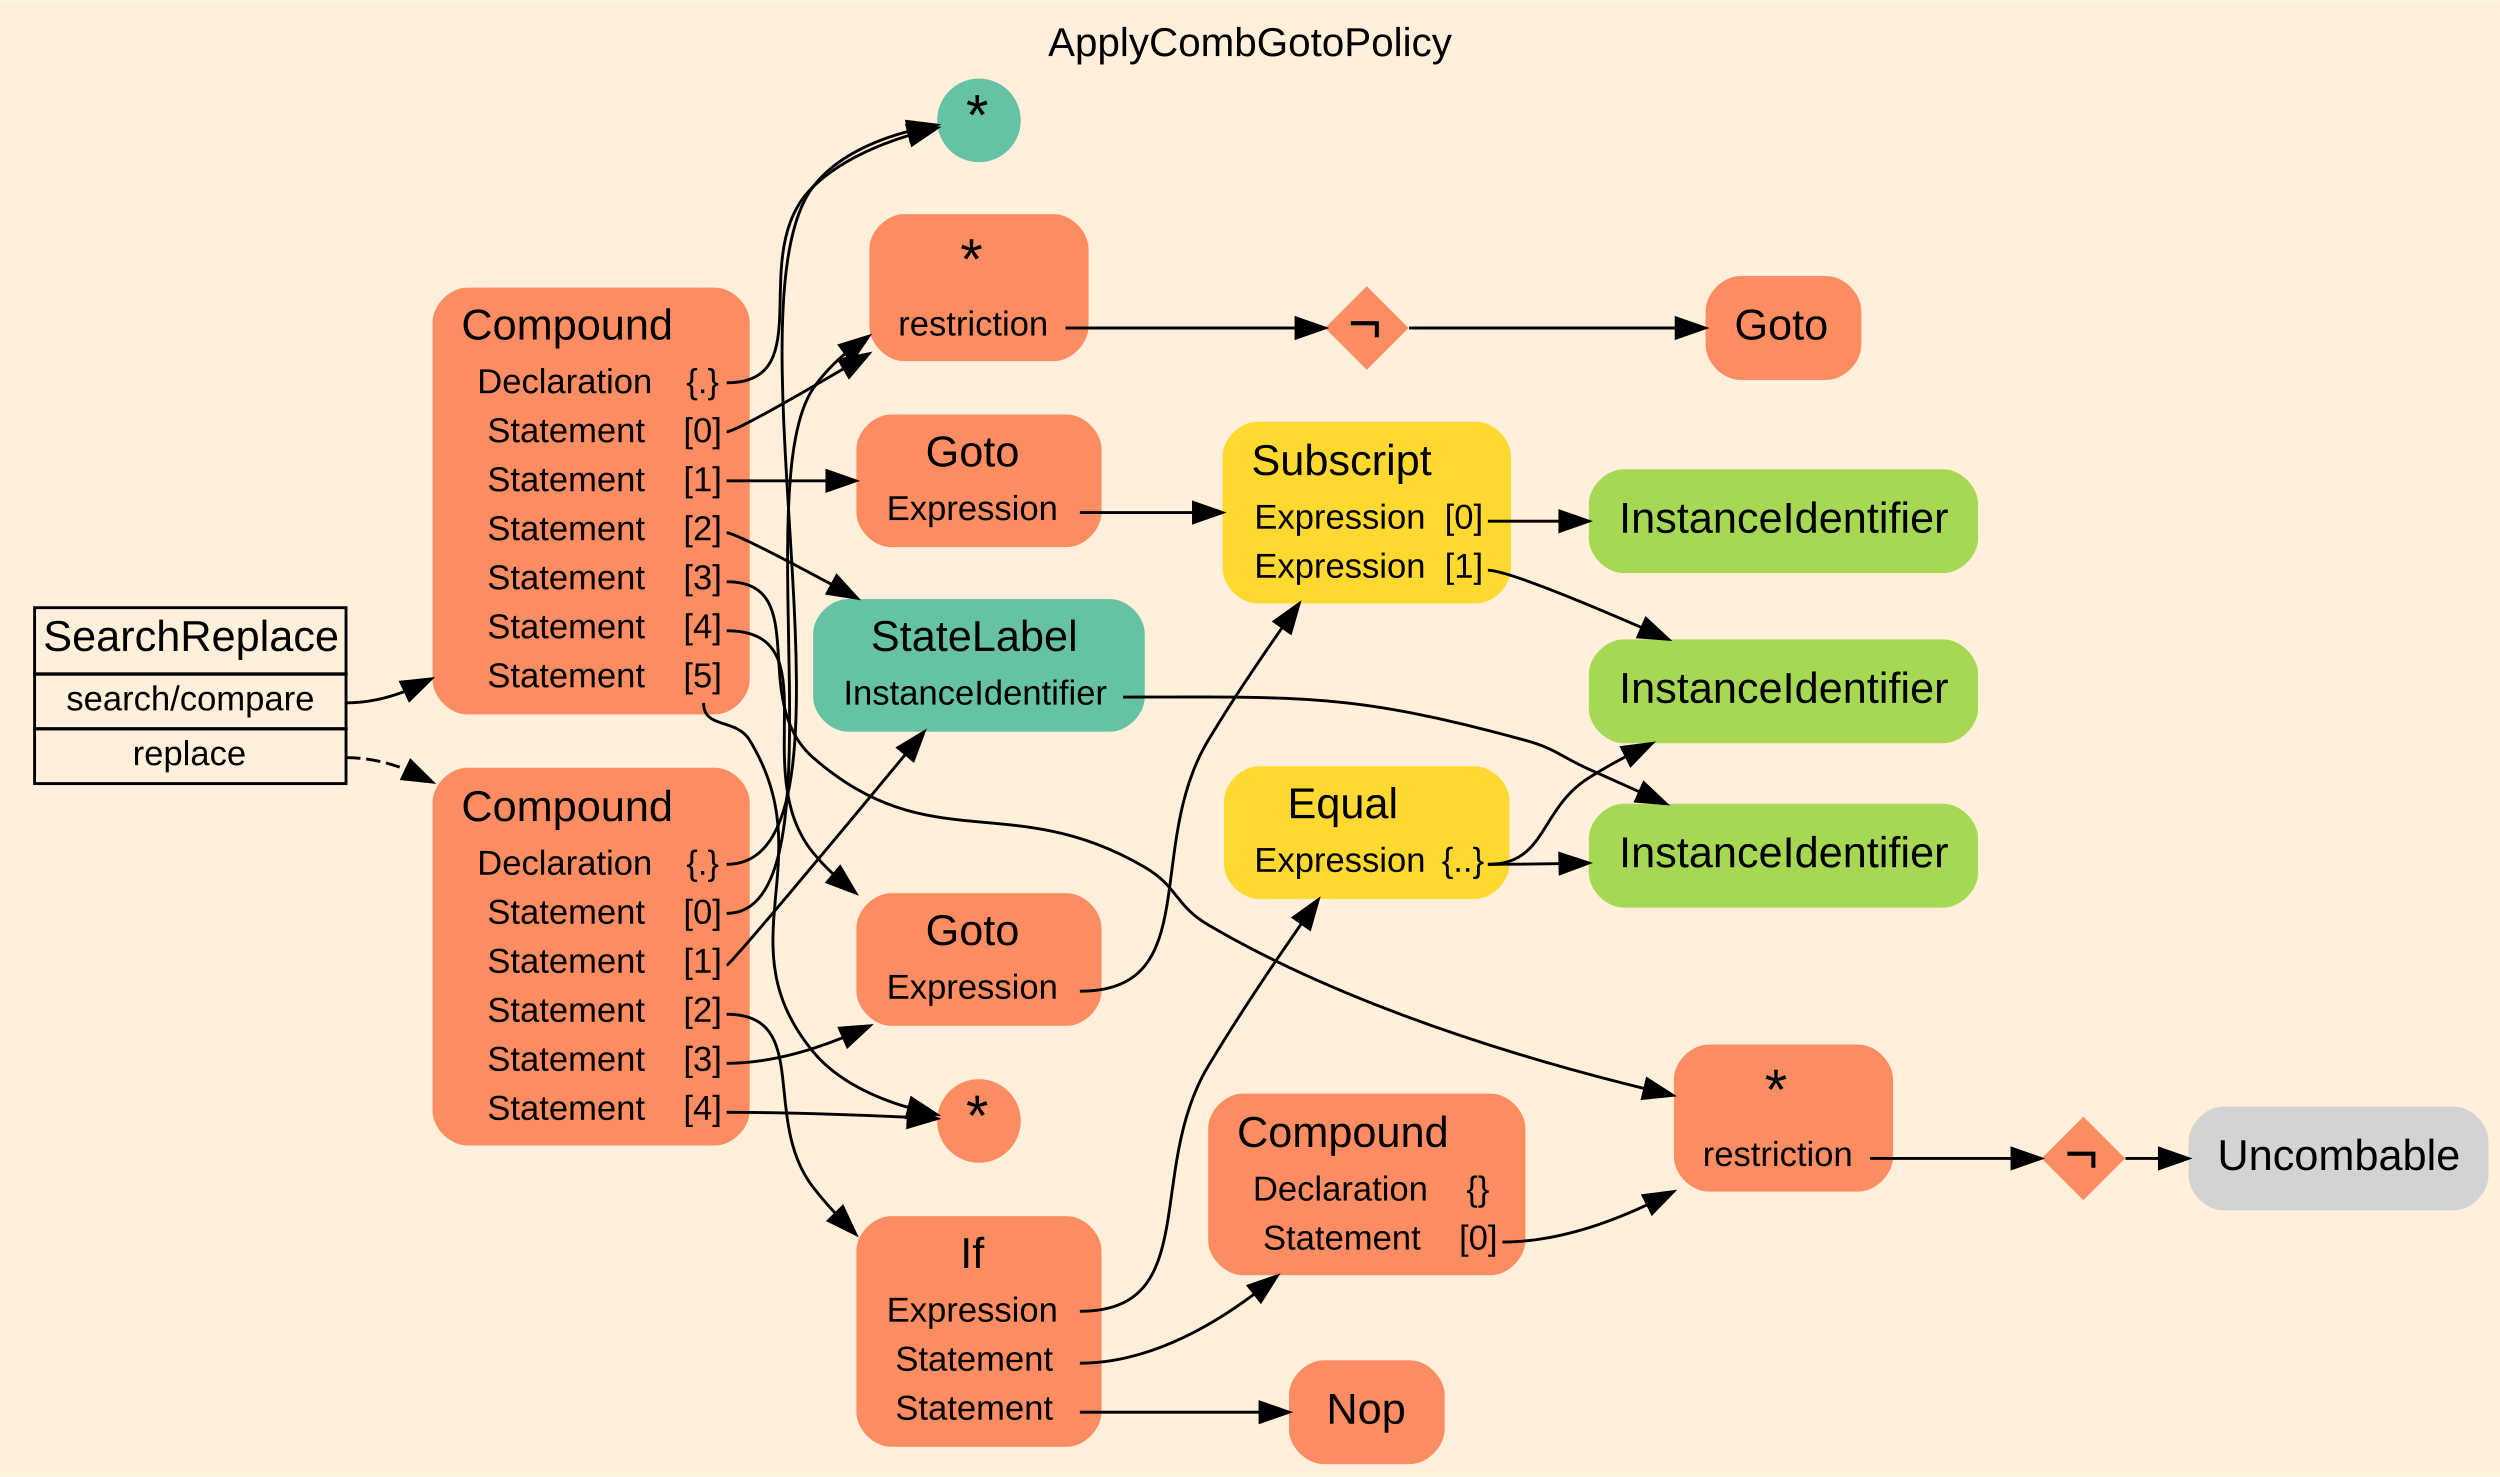
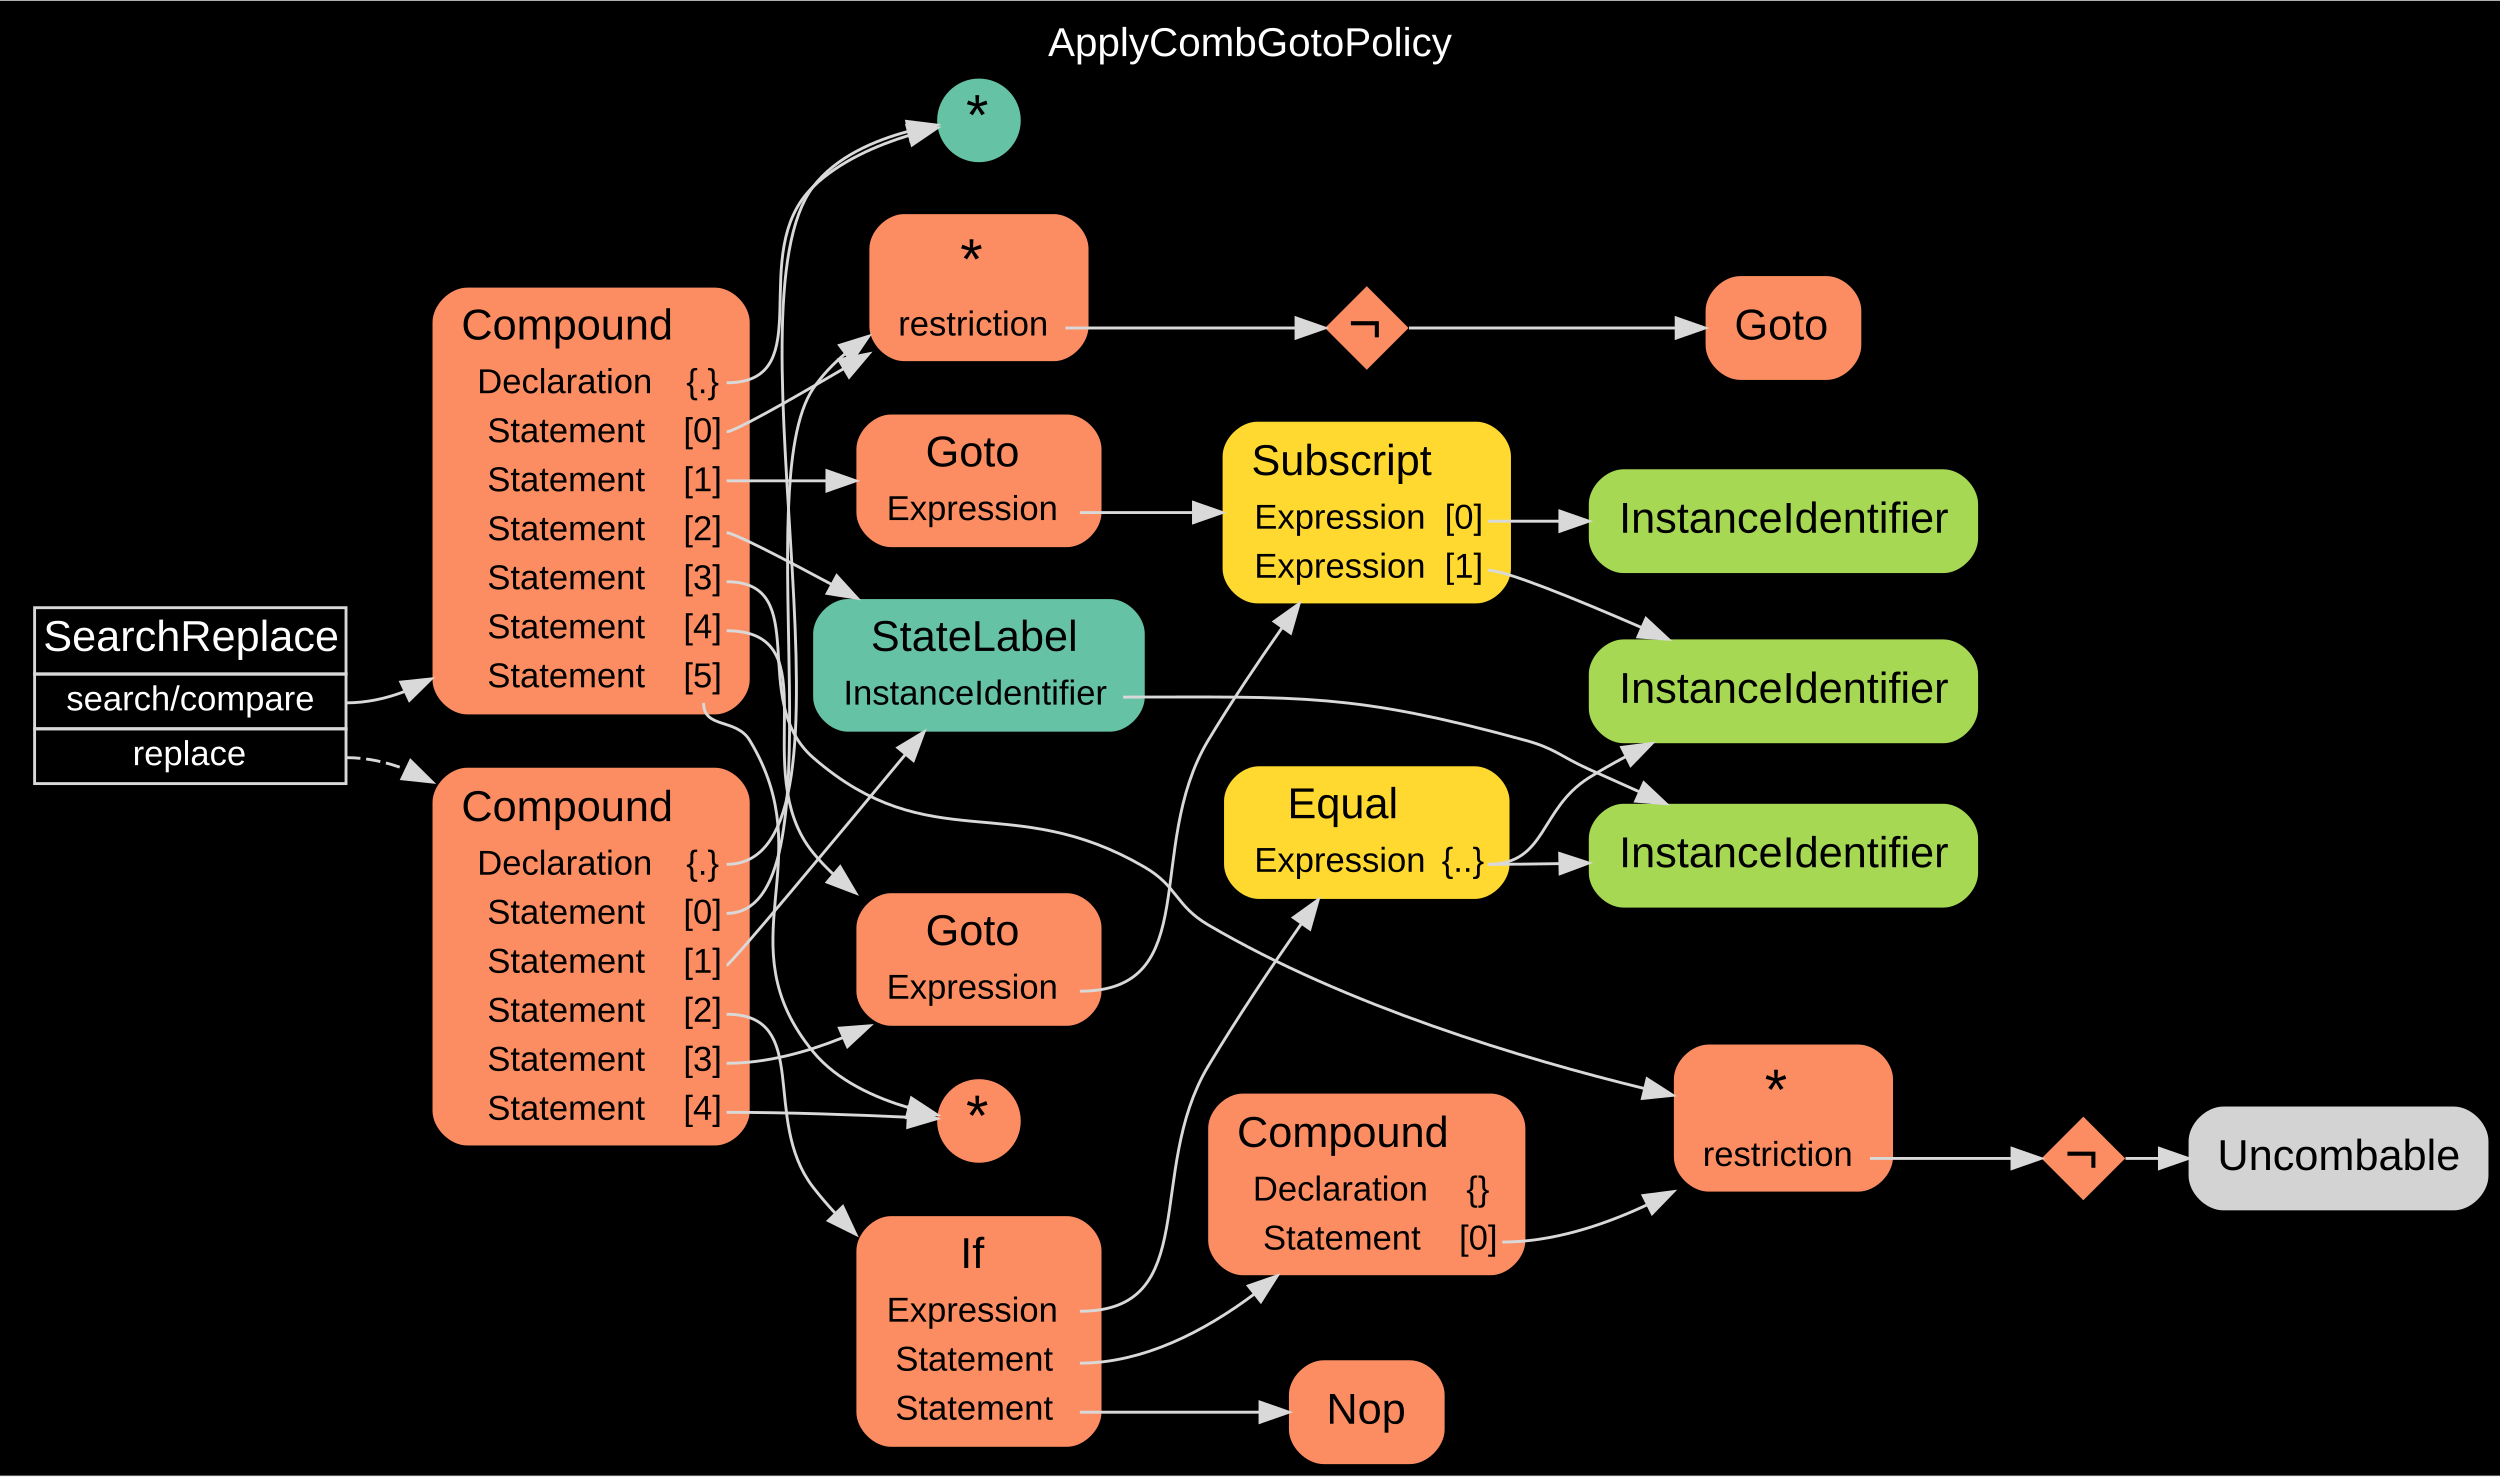
<svg xmlns="http://www.w3.org/2000/svg" width="867pt" height="512pt" viewBox="0.00 0.00 867.00 511.50">
  <g id="graph0" class="graph" transform="scale(1 1) rotate(0) translate(4 507.5)">
-     <polygon fill="#ffefdb" stroke="transparent" points="-4,4 -4,-507.5 863,-507.5 863,4 -4,4" />
-     <text text-anchor="middle" x="429.5" y="-488.3" font-family="Arial" font-size="14.00" fill="#000000">ApplyCombGotoPolicy</text>
+     <polygon fill="#000000" stroke="transparent" points="-4,4 -4,-507.5 863,-507.5 863,4 -4,4" />
+     <text text-anchor="middle" x="429.5" y="-488.3" font-family="Arial" font-size="14.00" fill="#ffffff">ApplyCombGotoPolicy</text>
    <g id="node1" class="node">
-       <polygon fill="#ffefdb" stroke="transparent" points="124,-301.5 0,-301.5 0,-232.5 124,-232.5 124,-301.5" />
-       <polygon fill="none" stroke="#000000" points="8,-274 8,-297 116,-297 116,-274 8,-274" />
-       <text text-anchor="start" x="11" y="-282" font-family="Arial" font-size="15.00" fill="#000000">SearchReplace</text>
-       <polygon fill="none" stroke="#000000" points="8,-255 8,-274 116,-274 116,-255 8,-255" />
-       <text text-anchor="start" x="19" y="-261.4" font-family="Arial" font-size="12.00" fill="#000000">search/compare</text>
-       <polygon fill="none" stroke="#000000" points="8,-236 8,-255 116,-255 116,-236 8,-236" />
-       <text text-anchor="start" x="42" y="-242.4" font-family="Arial" font-size="12.00" fill="#000000">replace</text>
+       <polygon fill="#000000" stroke="transparent" points="124,-301.5 0,-301.5 0,-232.5 124,-232.5 124,-301.5" />
+       <polygon fill="none" stroke="#d9d9d9" points="8,-274 8,-297 116,-297 116,-274 8,-274" />
+       <text text-anchor="start" x="11" y="-282" font-family="Arial" font-size="15.00" fill="#ffffff">SearchReplace</text>
+       <polygon fill="none" stroke="#d9d9d9" points="8,-255 8,-274 116,-274 116,-255 8,-255" />
+       <text text-anchor="start" x="19" y="-261.4" font-family="Arial" font-size="12.00" fill="#ffffff">search/compare</text>
+       <polygon fill="none" stroke="#d9d9d9" points="8,-236 8,-255 116,-255 116,-236 8,-236" />
+       <text text-anchor="start" x="42" y="-242.4" font-family="Arial" font-size="12.00" fill="#ffffff">replace</text>
    </g>
    <g id="node2" class="node">
      <path fill="#fc8d62" stroke="transparent" d="M244,-408C244,-408 158,-408 158,-408 152,-408 146,-402 146,-396 146,-396 146,-272 146,-272 146,-266 152,-260 158,-260 158,-260 244,-260 244,-260 250,-260 256,-266 256,-272 256,-272 256,-396 256,-396 256,-402 250,-408 244,-408" />
      <text text-anchor="start" x="156" y="-390" font-family="Arial" font-size="15.00" fill="#000000">Compound</text>
      <text text-anchor="start" x="161.5" y="-371.4" font-family="Arial" font-size="12.00" fill="#000000">Declaration</text>
      <text text-anchor="start" x="234" y="-371.4" font-family="Arial" font-size="12.00" fill="#000000">{.}</text>
      <text text-anchor="start" x="165" y="-354.4" font-family="Arial" font-size="12.00" fill="#000000">Statement</text>
      <text text-anchor="start" x="233" y="-354.4" font-family="Arial" font-size="12.00" fill="#000000">[0]</text>
      <text text-anchor="start" x="165" y="-337.4" font-family="Arial" font-size="12.00" fill="#000000">Statement</text>
      <text text-anchor="start" x="233" y="-337.4" font-family="Arial" font-size="12.00" fill="#000000">[1]</text>
      <text text-anchor="start" x="165" y="-320.4" font-family="Arial" font-size="12.00" fill="#000000">Statement</text>
      <text text-anchor="start" x="233" y="-320.4" font-family="Arial" font-size="12.00" fill="#000000">[2]</text>
      <text text-anchor="start" x="165" y="-303.4" font-family="Arial" font-size="12.00" fill="#000000">Statement</text>
      <text text-anchor="start" x="233" y="-303.4" font-family="Arial" font-size="12.00" fill="#000000">[3]</text>
      <text text-anchor="start" x="165" y="-286.4" font-family="Arial" font-size="12.00" fill="#000000">Statement</text>
      <text text-anchor="start" x="233" y="-286.4" font-family="Arial" font-size="12.00" fill="#000000">[4]</text>
      <text text-anchor="start" x="165" y="-269.4" font-family="Arial" font-size="12.00" fill="#000000">Statement</text>
      <text text-anchor="start" x="233" y="-269.4" font-family="Arial" font-size="12.00" fill="#000000">[5]</text>
    </g>
    <g id="edge1" class="edge">
-       <path fill="none" stroke="#000000" d="M116,-264C123.064,-264 129.86,-265.459 136.318,-267.955" />
-       <polygon fill="#000000" stroke="#000000" points="134.993,-271.199 145.53,-272.305 137.982,-264.87 134.993,-271.199" />
+       <path fill="none" stroke="#d9d9d9" d="M116,-264C123.064,-264 129.86,-265.459 136.318,-267.955" />
+       <polygon fill="#d9d9d9" stroke="#d9d9d9" points="134.993,-271.199 145.53,-272.305 137.982,-264.87 134.993,-271.199" />
    </g>
    <g id="node18" class="node">
      <path fill="#fc8d62" stroke="transparent" d="M244,-241.5C244,-241.5 158,-241.5 158,-241.5 152,-241.5 146,-235.5 146,-229.5 146,-229.5 146,-122.5 146,-122.5 146,-116.5 152,-110.5 158,-110.5 158,-110.5 244,-110.5 244,-110.5 250,-110.5 256,-116.5 256,-122.5 256,-122.5 256,-229.5 256,-229.5 256,-235.5 250,-241.5 244,-241.5" />
      <text text-anchor="start" x="156" y="-223" font-family="Arial" font-size="15.00" fill="#000000">Compound</text>
      <text text-anchor="start" x="161.5" y="-204.4" font-family="Arial" font-size="12.00" fill="#000000">Declaration</text>
      <text text-anchor="start" x="234" y="-204.4" font-family="Arial" font-size="12.00" fill="#000000">{.}</text>
      <text text-anchor="start" x="165" y="-187.4" font-family="Arial" font-size="12.00" fill="#000000">Statement</text>
      <text text-anchor="start" x="233" y="-187.4" font-family="Arial" font-size="12.00" fill="#000000">[0]</text>
      <text text-anchor="start" x="165" y="-170.4" font-family="Arial" font-size="12.00" fill="#000000">Statement</text>
      <text text-anchor="start" x="233" y="-170.4" font-family="Arial" font-size="12.00" fill="#000000">[1]</text>
      <text text-anchor="start" x="165" y="-153.4" font-family="Arial" font-size="12.00" fill="#000000">Statement</text>
      <text text-anchor="start" x="233" y="-153.4" font-family="Arial" font-size="12.00" fill="#000000">[2]</text>
      <text text-anchor="start" x="165" y="-136.4" font-family="Arial" font-size="12.00" fill="#000000">Statement</text>
      <text text-anchor="start" x="233" y="-136.4" font-family="Arial" font-size="12.00" fill="#000000">[3]</text>
      <text text-anchor="start" x="165" y="-119.4" font-family="Arial" font-size="12.00" fill="#000000">Statement</text>
      <text text-anchor="start" x="233" y="-119.4" font-family="Arial" font-size="12.00" fill="#000000">[4]</text>
    </g>
    <g id="edge2" class="edge">
-       <path fill="none" stroke="#000000" stroke-dasharray="5,2" d="M116,-245C123.151,-245 130.037,-243.51 136.58,-240.967" />
-       <polygon fill="#000000" stroke="#000000" points="138.378,-243.988 145.912,-236.539 135.377,-237.663 138.378,-243.988" />
+       <path fill="none" stroke="#d9d9d9" stroke-dasharray="5,2" d="M116,-245C123.151,-245 130.037,-243.51 136.58,-240.967" />
+       <polygon fill="#d9d9d9" stroke="#d9d9d9" points="138.378,-243.988 145.912,-236.539 135.377,-237.663 138.378,-243.988" />
    </g>
    <g id="node3" class="node">
      <ellipse fill="#66c2a5" stroke="#000000" stroke-width="0" cx="335.5" cy="-466" rx="14.5" ry="14.5" />
      <text text-anchor="start" x="331" y="-461" font-family="Arial" font-size="20.00" fill="#000000">*</text>
    </g>
    <g id="edge3" class="edge">
-       <path fill="none" stroke="#000000" d="M248,-375C281.033,-375 254.237,-420.055 278,-443 287.119,-451.806 300.036,-457.379 311.317,-460.829" />
-       <polygon fill="#000000" stroke="#000000" points="310.497,-464.233 321.062,-463.433 312.304,-457.47 310.497,-464.233" />
+       <path fill="none" stroke="#d9d9d9" d="M248,-375C281.033,-375 254.237,-420.055 278,-443 287.119,-451.806 300.036,-457.379 311.317,-460.829" />
+       <polygon fill="#d9d9d9" stroke="#d9d9d9" points="310.497,-464.233 321.062,-463.433 312.304,-457.47 310.497,-464.233" />
    </g>
    <g id="node4" class="node">
      <path fill="#fc8d62" stroke="transparent" d="M361.5,-433.5C361.5,-433.5 309.5,-433.5 309.5,-433.5 303.5,-433.5 297.5,-427.5 297.5,-421.5 297.5,-421.5 297.5,-394.5 297.5,-394.5 297.5,-388.5 303.5,-382.5 309.5,-382.5 309.5,-382.5 361.5,-382.5 361.5,-382.5 367.5,-382.5 373.5,-388.5 373.5,-394.5 373.5,-394.5 373.5,-421.5 373.5,-421.5 373.5,-427.5 367.5,-433.5 361.5,-433.5" />
      <text text-anchor="start" x="329" y="-411" font-family="Arial" font-size="20.00" fill="#000000">*</text>
      <text text-anchor="start" x="307.5" y="-391.4" font-family="Arial" font-size="12.00" fill="#000000">restriction</text>
    </g>
    <g id="edge4" class="edge">
-       <path fill="none" stroke="#000000" d="M248,-358C250.572,-358 269.245,-368.551 288.684,-379.959" />
-       <polygon fill="#000000" stroke="#000000" points="286.922,-382.984 297.314,-385.049 290.478,-376.954 286.922,-382.984" />
+       <path fill="none" stroke="#d9d9d9" d="M248,-358C250.572,-358 269.245,-368.551 288.684,-379.959" />
+       <polygon fill="#d9d9d9" stroke="#d9d9d9" points="286.922,-382.984 297.314,-385.049 290.478,-376.954 286.922,-382.984" />
    </g>
    <g id="node7" class="node">
      <path fill="#fc8d62" stroke="transparent" d="M366,-364C366,-364 305,-364 305,-364 299,-364 293,-358 293,-352 293,-352 293,-330 293,-330 293,-324 299,-318 305,-318 305,-318 366,-318 366,-318 372,-318 378,-324 378,-330 378,-330 378,-352 378,-352 378,-358 372,-364 366,-364" />
      <text text-anchor="start" x="317" y="-346" font-family="Arial" font-size="15.00" fill="#000000">Goto</text>
      <text text-anchor="start" x="303.5" y="-327.4" font-family="Arial" font-size="12.00" fill="#000000">Expression</text>
    </g>
    <g id="edge5" class="edge">
-       <path fill="none" stroke="#000000" d="M248,-341C259.165,-341 271.132,-341 282.52,-341" />
-       <polygon fill="#000000" stroke="#000000" points="282.775,-344.5 292.775,-341 282.775,-337.5 282.775,-344.5" />
+       <path fill="none" stroke="#d9d9d9" d="M248,-341C259.165,-341 271.132,-341 282.52,-341" />
+       <polygon fill="#d9d9d9" stroke="#d9d9d9" points="282.775,-344.5 292.775,-341 282.775,-337.5 282.775,-344.5" />
    </g>
    <g id="node11" class="node">
      <path fill="#66c2a5" stroke="transparent" d="M381,-300C381,-300 290,-300 290,-300 284,-300 278,-294 278,-288 278,-288 278,-266 278,-266 278,-260 284,-254 290,-254 290,-254 381,-254 381,-254 387,-254 393,-260 393,-266 393,-266 393,-288 393,-288 393,-294 387,-300 381,-300" />
      <text text-anchor="start" x="298" y="-282" font-family="Arial" font-size="15.00" fill="#000000">StateLabel</text>
      <text text-anchor="start" x="288.5" y="-263.4" font-family="Arial" font-size="12.00" fill="#000000">InstanceIdentifier</text>
    </g>
    <g id="edge6" class="edge">
-       <path fill="none" stroke="#000000" d="M248,-323C250.341,-323 266.59,-314.639 284.462,-305.046" />
-       <polygon fill="#000000" stroke="#000000" points="286.175,-308.099 293.313,-300.269 282.85,-301.939 286.175,-308.099" />
+       <path fill="none" stroke="#d9d9d9" d="M248,-323C250.341,-323 266.59,-314.639 284.462,-305.046" />
+       <polygon fill="#d9d9d9" stroke="#d9d9d9" points="286.175,-308.099 293.313,-300.269 282.85,-301.939 286.175,-308.099" />
    </g>
    <g id="node13" class="node">
      <path fill="#fc8d62" stroke="transparent" d="M640.5,-145.5C640.5,-145.5 588.5,-145.5 588.5,-145.5 582.5,-145.5 576.5,-139.5 576.5,-133.5 576.5,-133.5 576.5,-106.5 576.5,-106.5 576.5,-100.5 582.5,-94.5 588.5,-94.5 588.5,-94.5 640.5,-94.5 640.5,-94.5 646.5,-94.5 652.5,-100.5 652.5,-106.5 652.5,-106.5 652.5,-133.5 652.5,-133.5 652.5,-139.5 646.5,-145.5 640.5,-145.5" />
      <text text-anchor="start" x="608" y="-123" font-family="Arial" font-size="20.00" fill="#000000">*</text>
      <text text-anchor="start" x="586.5" y="-103.4" font-family="Arial" font-size="12.00" fill="#000000">restriction</text>
    </g>
    <g id="edge7" class="edge">
-       <path fill="none" stroke="#000000" d="M248,-306C278.212,-306 255.215,-264.841 278,-245 318.595,-209.65 346.514,-234.142 393,-207 404.411,-200.337 403.605,-193.691 415,-187 462.881,-158.887 524.218,-140.541 566.162,-130.273" />
-       <polygon fill="#000000" stroke="#000000" points="567.209,-133.621 576.124,-127.897 565.584,-126.812 567.209,-133.621" />
+       <path fill="none" stroke="#d9d9d9" d="M248,-306C278.212,-306 255.215,-264.841 278,-245 318.595,-209.65 346.514,-234.142 393,-207 404.411,-200.337 403.605,-193.691 415,-187 462.881,-158.887 524.218,-140.541 566.162,-130.273" />
+       <polygon fill="#d9d9d9" stroke="#d9d9d9" points="567.209,-133.621 576.124,-127.897 565.584,-126.812 567.209,-133.621" />
    </g>
    <g id="node16" class="node">
      <path fill="#fc8d62" stroke="transparent" d="M366,-198C366,-198 305,-198 305,-198 299,-198 293,-192 293,-186 293,-186 293,-164 293,-164 293,-158 299,-152 305,-152 305,-152 366,-152 366,-152 372,-152 378,-158 378,-164 378,-164 378,-186 378,-186 378,-192 372,-198 366,-198" />
      <text text-anchor="start" x="317" y="-180" font-family="Arial" font-size="15.00" fill="#000000">Goto</text>
      <text text-anchor="start" x="303.5" y="-161.4" font-family="Arial" font-size="12.00" fill="#000000">Expression</text>
    </g>
    <g id="edge8" class="edge">
-       <path fill="none" stroke="#000000" d="M248,-289C284.728,-289 254.756,-240.436 278,-212 280.104,-209.427 282.435,-206.973 284.919,-204.645" />
-       <polygon fill="#000000" stroke="#000000" points="287.365,-207.161 292.754,-198.039 282.853,-201.809 287.365,-207.161" />
+       <path fill="none" stroke="#d9d9d9" d="M248,-289C284.728,-289 254.756,-240.436 278,-212 280.104,-209.427 282.435,-206.973 284.919,-204.645" />
+       <polygon fill="#d9d9d9" stroke="#d9d9d9" points="287.365,-207.161 292.754,-198.039 282.853,-201.809 287.365,-207.161" />
    </g>
    <g id="node17" class="node">
      <ellipse fill="#fc8d62" stroke="#000000" stroke-width="0" cx="335.5" cy="-119" rx="14.5" ry="14.5" />
      <text text-anchor="start" x="331" y="-114" font-family="Arial" font-size="20.00" fill="#000000">*</text>
    </g>
    <g id="edge9" class="edge">
-       <path fill="none" stroke="#000000" d="M240,-264C240,-254.838 251.252,-258.836 256,-251 281.383,-209.104 246.888,-180.837 278,-143 286.289,-132.919 299.538,-127.009 311.229,-123.578" />
-       <polygon fill="#000000" stroke="#000000" points="312.082,-126.973 320.939,-121.159 310.39,-120.18 312.082,-126.973" />
+       <path fill="none" stroke="#d9d9d9" d="M240,-264C240,-254.838 251.252,-258.836 256,-251 281.383,-209.104 246.888,-180.837 278,-143 286.289,-132.919 299.538,-127.009 311.229,-123.578" />
+       <polygon fill="#d9d9d9" stroke="#d9d9d9" points="312.082,-126.973 320.939,-121.159 310.39,-120.18 312.082,-126.973" />
    </g>
    <g id="node5" class="node">
      <polygon fill="#fc8d62" stroke="#000000" stroke-width="0" points="470,-408.5 455.5,-394 470,-379.5 484.5,-394 470,-408.5" />
      <text text-anchor="start" x="463.5" y="-389" font-family="Arial" font-size="20.00" fill="#000000">¬</text>
    </g>
    <g id="edge10" class="edge">
-       <path fill="none" stroke="#000000" d="M365.5,-394C392.845,-394 424.216,-394 445.392,-394" />
-       <polygon fill="#000000" stroke="#000000" points="445.461,-397.5 455.461,-394 445.461,-390.5 445.461,-397.5" />
+       <path fill="none" stroke="#d9d9d9" d="M365.5,-394C392.845,-394 424.216,-394 445.392,-394" />
+       <polygon fill="#d9d9d9" stroke="#d9d9d9" points="445.461,-397.5 455.461,-394 445.461,-390.5 445.461,-397.5" />
    </g>
    <g id="node6" class="node">
      <path fill="#fc8d62" stroke="transparent" d="M629.5,-412C629.5,-412 599.5,-412 599.5,-412 593.5,-412 587.5,-406 587.5,-400 587.5,-400 587.5,-388 587.5,-388 587.5,-382 593.5,-376 599.5,-376 599.5,-376 629.5,-376 629.5,-376 635.5,-376 641.5,-382 641.5,-388 641.5,-388 641.5,-400 641.5,-400 641.5,-406 635.5,-412 629.5,-412" />
      <text text-anchor="start" x="597.5" y="-390" font-family="Arial" font-size="15.00" fill="#000000">Goto</text>
    </g>
    <g id="edge11" class="edge">
-       <path fill="none" stroke="#000000" d="M484.651,-394C506.152,-394 546.966,-394 577.12,-394" />
-       <polygon fill="#000000" stroke="#000000" points="577.292,-397.5 587.292,-394 577.292,-390.5 577.292,-397.5" />
+       <path fill="none" stroke="#d9d9d9" d="M484.651,-394C506.152,-394 546.966,-394 577.12,-394" />
+       <polygon fill="#d9d9d9" stroke="#d9d9d9" points="577.292,-397.5 587.292,-394 577.292,-390.5 577.292,-397.5" />
    </g>
    <g id="node8" class="node">
      <path fill="#ffd92f" stroke="transparent" d="M508,-361.5C508,-361.5 432,-361.5 432,-361.5 426,-361.5 420,-355.5 420,-349.5 420,-349.5 420,-310.5 420,-310.5 420,-304.5 426,-298.5 432,-298.5 432,-298.5 508,-298.5 508,-298.5 514,-298.5 520,-304.5 520,-310.5 520,-310.5 520,-349.5 520,-349.5 520,-355.5 514,-361.5 508,-361.5" />
      <text text-anchor="start" x="430" y="-343" font-family="Arial" font-size="15.00" fill="#000000">Subscript</text>
      <text text-anchor="start" x="431" y="-324.4" font-family="Arial" font-size="12.00" fill="#000000">Expression</text>
      <text text-anchor="start" x="497" y="-324.4" font-family="Arial" font-size="12.00" fill="#000000">[0]</text>
      <text text-anchor="start" x="431" y="-307.4" font-family="Arial" font-size="12.00" fill="#000000">Expression</text>
      <text text-anchor="start" x="497" y="-307.4" font-family="Arial" font-size="12.00" fill="#000000">[1]</text>
    </g>
    <g id="edge12" class="edge">
-       <path fill="none" stroke="#000000" d="M370.5,-330C383.176,-330 396.761,-330 409.692,-330" />
-       <polygon fill="#000000" stroke="#000000" points="409.892,-333.5 419.892,-330 409.892,-326.5 409.892,-333.5" />
+       <path fill="none" stroke="#d9d9d9" d="M370.5,-330C383.176,-330 396.761,-330 409.692,-330" />
+       <polygon fill="#d9d9d9" stroke="#d9d9d9" points="409.892,-333.5 419.892,-330 409.892,-326.5 409.892,-333.5" />
    </g>
    <g id="node9" class="node">
      <path fill="#a6d854" stroke="transparent" d="M670,-345C670,-345 559,-345 559,-345 553,-345 547,-339 547,-333 547,-333 547,-321 547,-321 547,-315 553,-309 559,-309 559,-309 670,-309 670,-309 676,-309 682,-315 682,-321 682,-321 682,-333 682,-333 682,-339 676,-345 670,-345" />
      <text text-anchor="start" x="557.5" y="-323" font-family="Arial" font-size="15.00" fill="#000000">InstanceIdentifier</text>
    </g>
    <g id="edge13" class="edge">
-       <path fill="none" stroke="#000000" d="M512,-327C520.034,-327 528.421,-327 536.788,-327" />
-       <polygon fill="#000000" stroke="#000000" points="536.959,-330.5 546.959,-327 536.959,-323.5 536.959,-330.5" />
+       <path fill="none" stroke="#d9d9d9" d="M512,-327C520.034,-327 528.421,-327 536.788,-327" />
+       <polygon fill="#d9d9d9" stroke="#d9d9d9" points="536.959,-330.5 546.959,-327 536.959,-323.5 536.959,-330.5" />
    </g>
    <g id="node10" class="node">
      <path fill="#a6d854" stroke="transparent" d="M670,-286C670,-286 559,-286 559,-286 553,-286 547,-280 547,-274 547,-274 547,-262 547,-262 547,-256 553,-250 559,-250 559,-250 670,-250 670,-250 676,-250 682,-256 682,-262 682,-262 682,-274 682,-274 682,-280 676,-286 670,-286" />
      <text text-anchor="start" x="557.5" y="-264" font-family="Arial" font-size="15.00" fill="#000000">InstanceIdentifier</text>
    </g>
    <g id="edge14" class="edge">
-       <path fill="none" stroke="#000000" d="M512,-310C517.942,-310 542.038,-300.211 565.373,-290.084" />
-       <polygon fill="#000000" stroke="#000000" points="566.823,-293.27 574.582,-286.055 564.017,-286.857 566.823,-293.27" />
+       <path fill="none" stroke="#d9d9d9" d="M512,-310C517.942,-310 542.038,-300.211 565.373,-290.084" />
+       <polygon fill="#d9d9d9" stroke="#d9d9d9" points="566.823,-293.27 574.582,-286.055 564.017,-286.857 566.823,-293.27" />
    </g>
    <g id="node12" class="node">
      <path fill="#a6d854" stroke="transparent" d="M670,-229C670,-229 559,-229 559,-229 553,-229 547,-223 547,-217 547,-217 547,-205 547,-205 547,-199 553,-193 559,-193 559,-193 670,-193 670,-193 676,-193 682,-199 682,-205 682,-205 682,-217 682,-217 682,-223 676,-229 670,-229" />
      <text text-anchor="start" x="557.5" y="-207" font-family="Arial" font-size="15.00" fill="#000000">InstanceIdentifier</text>
    </g>
    <g id="edge15" class="edge">
-       <path fill="none" stroke="#000000" d="M385.5,-266C447.857,-266 464.85,-267.445 525,-251 535.36,-248.168 537.204,-245.403 547,-241 552.68,-238.447 558.634,-235.783 564.554,-233.142" />
-       <polygon fill="#000000" stroke="#000000" points="566.074,-236.296 573.784,-229.03 563.225,-229.902 566.074,-236.296" />
+       <path fill="none" stroke="#d9d9d9" d="M385.5,-266C447.857,-266 464.85,-267.445 525,-251 535.36,-248.168 537.204,-245.403 547,-241 552.68,-238.447 558.634,-235.783 564.554,-233.142" />
+       <polygon fill="#d9d9d9" stroke="#d9d9d9" points="566.074,-236.296 573.784,-229.03 563.225,-229.902 566.074,-236.296" />
    </g>
    <g id="node14" class="node">
      <polygon fill="#fc8d62" stroke="#000000" stroke-width="0" points="718.5,-120.5 704,-106 718.5,-91.5 733,-106 718.5,-120.5" />
      <text text-anchor="start" x="712" y="-101" font-family="Arial" font-size="20.00" fill="#000000">¬</text>
    </g>
    <g id="edge16" class="edge">
-       <path fill="none" stroke="#000000" d="M644.5,-106C660.88,-106 679.3,-106 693.664,-106" />
-       <polygon fill="#000000" stroke="#000000" points="693.758,-109.5 703.758,-106 693.758,-102.5 693.758,-109.5" />
+       <path fill="none" stroke="#d9d9d9" d="M644.5,-106C660.88,-106 679.3,-106 693.664,-106" />
+       <polygon fill="#d9d9d9" stroke="#d9d9d9" points="693.758,-109.5 703.758,-106 693.758,-102.5 693.758,-109.5" />
    </g>
    <g id="node15" class="node">
      <path fill="#d3d3d3" stroke="transparent" d="M847,-124C847,-124 767,-124 767,-124 761,-124 755,-118 755,-112 755,-112 755,-100 755,-100 755,-94 761,-88 767,-88 767,-88 847,-88 847,-88 853,-88 859,-94 859,-100 859,-100 859,-112 859,-112 859,-118 853,-124 847,-124" />
      <text text-anchor="start" x="765" y="-102" font-family="Arial" font-size="15.00" fill="#000000">Uncombable</text>
    </g>
    <g id="edge17" class="edge">
-       <path fill="none" stroke="#000000" d="M733.114,-106C736.594,-106 740.526,-106 744.718,-106" />
-       <polygon fill="#000000" stroke="#000000" points="744.884,-109.5 754.884,-106 744.883,-102.5 744.884,-109.5" />
+       <path fill="none" stroke="#d9d9d9" d="M733.114,-106C736.594,-106 740.526,-106 744.718,-106" />
+       <polygon fill="#d9d9d9" stroke="#d9d9d9" points="744.884,-109.5 754.884,-106 744.883,-102.5 744.884,-109.5" />
    </g>
    <g id="edge18" class="edge">
-       <path fill="none" stroke="#000000" d="M370.5,-164C413.931,-164 392.652,-213.76 415,-251 422.825,-264.04 432.037,-277.792 440.661,-290.101" />
-       <polygon fill="#000000" stroke="#000000" points="437.877,-292.228 446.512,-298.367 443.591,-288.183 437.877,-292.228" />
+       <path fill="none" stroke="#d9d9d9" d="M370.5,-164C413.931,-164 392.652,-213.76 415,-251 422.825,-264.04 432.037,-277.792 440.661,-290.101" />
+       <polygon fill="#d9d9d9" stroke="#d9d9d9" points="437.877,-292.228 446.512,-298.367 443.591,-288.183 437.877,-292.228" />
    </g>
    <g id="edge19" class="edge">
-       <path fill="none" stroke="#000000" d="M248,-208C300.646,-208 246.048,-401.159 278,-443 285.924,-453.376 299.268,-459.084 311.107,-462.217" />
-       <polygon fill="#000000" stroke="#000000" points="310.434,-465.652 320.95,-464.36 311.923,-458.812 310.434,-465.652" />
+       <path fill="none" stroke="#d9d9d9" d="M248,-208C300.646,-208 246.048,-401.159 278,-443 285.924,-453.376 299.268,-459.084 311.107,-462.217" />
+       <polygon fill="#d9d9d9" stroke="#d9d9d9" points="310.434,-465.652 320.95,-464.36 311.923,-458.812 310.434,-465.652" />
    </g>
    <g id="edge20" class="edge">
-       <path fill="none" stroke="#000000" d="M248,-191C288.99,-191 255.069,-339.024 278,-373 281.065,-377.541 284.935,-381.592 289.213,-385.181" />
-       <polygon fill="#000000" stroke="#000000" points="287.149,-388.007 297.267,-391.147 291.315,-382.383 287.149,-388.007" />
+       <path fill="none" stroke="#d9d9d9" d="M248,-191C288.99,-191 255.069,-339.024 278,-373 281.065,-377.541 284.935,-381.592 289.213,-385.181" />
+       <polygon fill="#d9d9d9" stroke="#d9d9d9" points="287.149,-388.007 297.267,-391.147 291.315,-382.383 287.149,-388.007" />
    </g>
    <g id="edge21" class="edge">
-       <path fill="none" stroke="#000000" d="M248,-173C249.205,-173 284.519,-215.369 309.909,-246.021" />
-       <polygon fill="#000000" stroke="#000000" points="307.374,-248.447 316.447,-253.919 312.766,-243.984 307.374,-248.447" />
+       <path fill="none" stroke="#d9d9d9" d="M248,-173C249.205,-173 284.519,-215.369 309.909,-246.021" />
+       <polygon fill="#d9d9d9" stroke="#d9d9d9" points="307.374,-248.447 316.447,-253.919 312.766,-243.984 307.374,-248.447" />
    </g>
    <g id="edge23" class="edge">
-       <path fill="none" stroke="#000000" d="M248,-139C261.613,-139 275.583,-142.773 288.251,-147.876" />
-       <polygon fill="#000000" stroke="#000000" points="287.093,-151.19 297.657,-151.997 289.902,-144.778 287.093,-151.19" />
+       <path fill="none" stroke="#d9d9d9" d="M248,-139C261.613,-139 275.583,-142.773 288.251,-147.876" />
+       <polygon fill="#d9d9d9" stroke="#d9d9d9" points="287.093,-151.19 297.657,-151.997 289.902,-144.778 287.093,-151.19" />
    </g>
    <g id="edge24" class="edge">
-       <path fill="none" stroke="#000000" d="M248,-122C269.072,-122 292.982,-121.12 310.476,-120.314" />
-       <polygon fill="#000000" stroke="#000000" points="311.134,-123.786 320.952,-119.804 310.794,-116.794 311.134,-123.786" />
+       <path fill="none" stroke="#d9d9d9" d="M248,-122C269.072,-122 292.982,-121.12 310.476,-120.314" />
+       <polygon fill="#d9d9d9" stroke="#d9d9d9" points="311.134,-123.786 320.952,-119.804 310.794,-116.794 311.134,-123.786" />
    </g>
    <g id="node19" class="node">
      <path fill="#fc8d62" stroke="transparent" d="M366,-86C366,-86 305,-86 305,-86 299,-86 293,-80 293,-74 293,-74 293,-18 293,-18 293,-12 299,-6 305,-6 305,-6 366,-6 366,-6 372,-6 378,-12 378,-18 378,-18 378,-74 378,-74 378,-80 372,-86 366,-86" />
      <text text-anchor="start" x="329" y="-68" font-family="Arial" font-size="15.00" fill="#000000">If</text>
      <text text-anchor="start" x="303.5" y="-49.4" font-family="Arial" font-size="12.00" fill="#000000">Expression</text>
      <text text-anchor="start" x="306.5" y="-32.4" font-family="Arial" font-size="12.00" fill="#000000">Statement</text>
      <text text-anchor="start" x="306.5" y="-15.4" font-family="Arial" font-size="12.00" fill="#000000">Statement</text>
    </g>
    <g id="edge22" class="edge">
-       <path fill="none" stroke="#000000" d="M248,-156C277.814,-156 259.736,-119.565 278,-96 280.393,-92.912 283,-89.871 285.738,-86.908" />
-       <polygon fill="#000000" stroke="#000000" points="288.28,-89.314 292.77,-79.718 283.276,-84.42 288.28,-89.314" />
+       <path fill="none" stroke="#d9d9d9" d="M248,-156C277.814,-156 259.736,-119.565 278,-96 280.393,-92.912 283,-89.871 285.738,-86.908" />
+       <polygon fill="#d9d9d9" stroke="#d9d9d9" points="288.28,-89.314 292.77,-79.718 283.276,-84.42 288.28,-89.314" />
    </g>
    <g id="node20" class="node">
      <path fill="#ffd92f" stroke="transparent" d="M507.5,-242C507.5,-242 432.5,-242 432.5,-242 426.5,-242 420.5,-236 420.5,-230 420.5,-230 420.5,-208 420.5,-208 420.5,-202 426.5,-196 432.5,-196 432.5,-196 507.5,-196 507.5,-196 513.5,-196 519.5,-202 519.5,-208 519.5,-208 519.5,-230 519.5,-230 519.5,-236 513.5,-242 507.5,-242" />
      <text text-anchor="start" x="442.5" y="-224" font-family="Arial" font-size="15.00" fill="#000000">Equal</text>
      <text text-anchor="start" x="431" y="-205.4" font-family="Arial" font-size="12.00" fill="#000000">Expression</text>
      <text text-anchor="start" x="496" y="-205.4" font-family="Arial" font-size="12.00" fill="#000000">{..}</text>
    </g>
    <g id="edge25" class="edge">
-       <path fill="none" stroke="#000000" d="M370.5,-53C413.142,-53 393.098,-101.413 415,-138 424.998,-154.703 437.058,-172.672 447.334,-187.431" />
-       <polygon fill="#000000" stroke="#000000" points="444.539,-189.542 453.149,-195.717 450.269,-185.521 444.539,-189.542" />
+       <path fill="none" stroke="#d9d9d9" d="M370.5,-53C413.142,-53 393.098,-101.413 415,-138 424.998,-154.703 437.058,-172.672 447.334,-187.431" />
+       <polygon fill="#d9d9d9" stroke="#d9d9d9" points="444.539,-189.542 453.149,-195.717 450.269,-185.521 444.539,-189.542" />
    </g>
    <g id="node21" class="node">
      <path fill="#fc8d62" stroke="transparent" d="M513,-128.5C513,-128.5 427,-128.5 427,-128.5 421,-128.5 415,-122.5 415,-116.5 415,-116.5 415,-77.5 415,-77.5 415,-71.5 421,-65.5 427,-65.5 427,-65.5 513,-65.5 513,-65.5 519,-65.5 525,-71.5 525,-77.5 525,-77.5 525,-116.5 525,-116.5 525,-122.5 519,-128.5 513,-128.5" />
      <text text-anchor="start" x="425" y="-110" font-family="Arial" font-size="15.00" fill="#000000">Compound</text>
      <text text-anchor="start" x="430.5" y="-91.4" font-family="Arial" font-size="12.00" fill="#000000">Declaration</text>
      <text text-anchor="start" x="504.5" y="-91.4" font-family="Arial" font-size="12.00" fill="#000000">{}</text>
      <text text-anchor="start" x="434" y="-74.4" font-family="Arial" font-size="12.00" fill="#000000">Statement</text>
      <text text-anchor="start" x="502" y="-74.4" font-family="Arial" font-size="12.00" fill="#000000">[0]</text>
    </g>
    <g id="edge26" class="edge">
-       <path fill="none" stroke="#000000" d="M370.5,-35C392.539,-35 413.735,-46.092 430.859,-58.893" />
-       <polygon fill="#000000" stroke="#000000" points="428.91,-61.814 438.924,-65.273 433.253,-56.324 428.91,-61.814" />
+       <path fill="none" stroke="#d9d9d9" d="M370.5,-35C392.539,-35 413.735,-46.092 430.859,-58.893" />
+       <polygon fill="#d9d9d9" stroke="#d9d9d9" points="428.91,-61.814 438.924,-65.273 433.253,-56.324 428.91,-61.814" />
    </g>
    <g id="node22" class="node">
      <path fill="#fc8d62" stroke="transparent" d="M485,-36C485,-36 455,-36 455,-36 449,-36 443,-30 443,-24 443,-24 443,-12 443,-12 443,-6 449,0 455,0 455,0 485,0 485,0 491,0 497,-6 497,-12 497,-12 497,-24 497,-24 497,-30 491,-36 485,-36" />
      <text text-anchor="start" x="456" y="-14" font-family="Arial" font-size="15.00" fill="#000000">Nop</text>
    </g>
    <g id="edge27" class="edge">
-       <path fill="none" stroke="#000000" d="M370.5,-18C391.101,-18 414.101,-18 432.795,-18" />
-       <polygon fill="#000000" stroke="#000000" points="432.972,-21.5 442.972,-18 432.972,-14.5 432.972,-21.5" />
+       <path fill="none" stroke="#d9d9d9" d="M370.5,-18C391.101,-18 414.101,-18 432.795,-18" />
+       <polygon fill="#d9d9d9" stroke="#d9d9d9" points="432.972,-21.5 442.972,-18 432.972,-14.5 432.972,-21.5" />
    </g>
    <g id="edge28" class="edge">
-       <path fill="none" stroke="#000000" d="M512,-208C532.488,-208 529.679,-227.058 547,-238 551.056,-240.562 555.367,-243.016 559.773,-245.338" />
-       <polygon fill="#000000" stroke="#000000" points="558.39,-248.56 568.898,-249.914 561.528,-242.303 558.39,-248.56" />
+       <path fill="none" stroke="#d9d9d9" d="M512,-208C532.488,-208 529.679,-227.058 547,-238 551.056,-240.562 555.367,-243.016 559.773,-245.338" />
+       <polygon fill="#d9d9d9" stroke="#d9d9d9" points="558.39,-248.56 568.898,-249.914 561.528,-242.303 558.39,-248.56" />
    </g>
    <g id="edge29" class="edge">
-       <path fill="none" stroke="#000000" d="M512,-208C520.037,-208 528.427,-208.093 536.795,-208.247" />
-       <polygon fill="#000000" stroke="#000000" points="536.895,-211.75 546.967,-208.462 537.044,-204.751 536.895,-211.75" />
+       <path fill="none" stroke="#d9d9d9" d="M512,-208C520.037,-208 528.427,-208.093 536.795,-208.247" />
+       <polygon fill="#d9d9d9" stroke="#d9d9d9" points="536.895,-211.75 546.967,-208.462 537.044,-204.751 536.895,-211.75" />
    </g>
    <g id="edge30" class="edge">
-       <path fill="none" stroke="#000000" d="M517,-77C534.159,-77 551.683,-82.644 567.054,-89.843" />
-       <polygon fill="#000000" stroke="#000000" points="565.817,-93.138 576.325,-94.49 568.953,-86.88 565.817,-93.138" />
+       <path fill="none" stroke="#d9d9d9" d="M517,-77C534.159,-77 551.683,-82.644 567.054,-89.843" />
+       <polygon fill="#d9d9d9" stroke="#d9d9d9" points="565.817,-93.138 576.325,-94.49 568.953,-86.88 565.817,-93.138" />
    </g>
  </g>
</svg>
